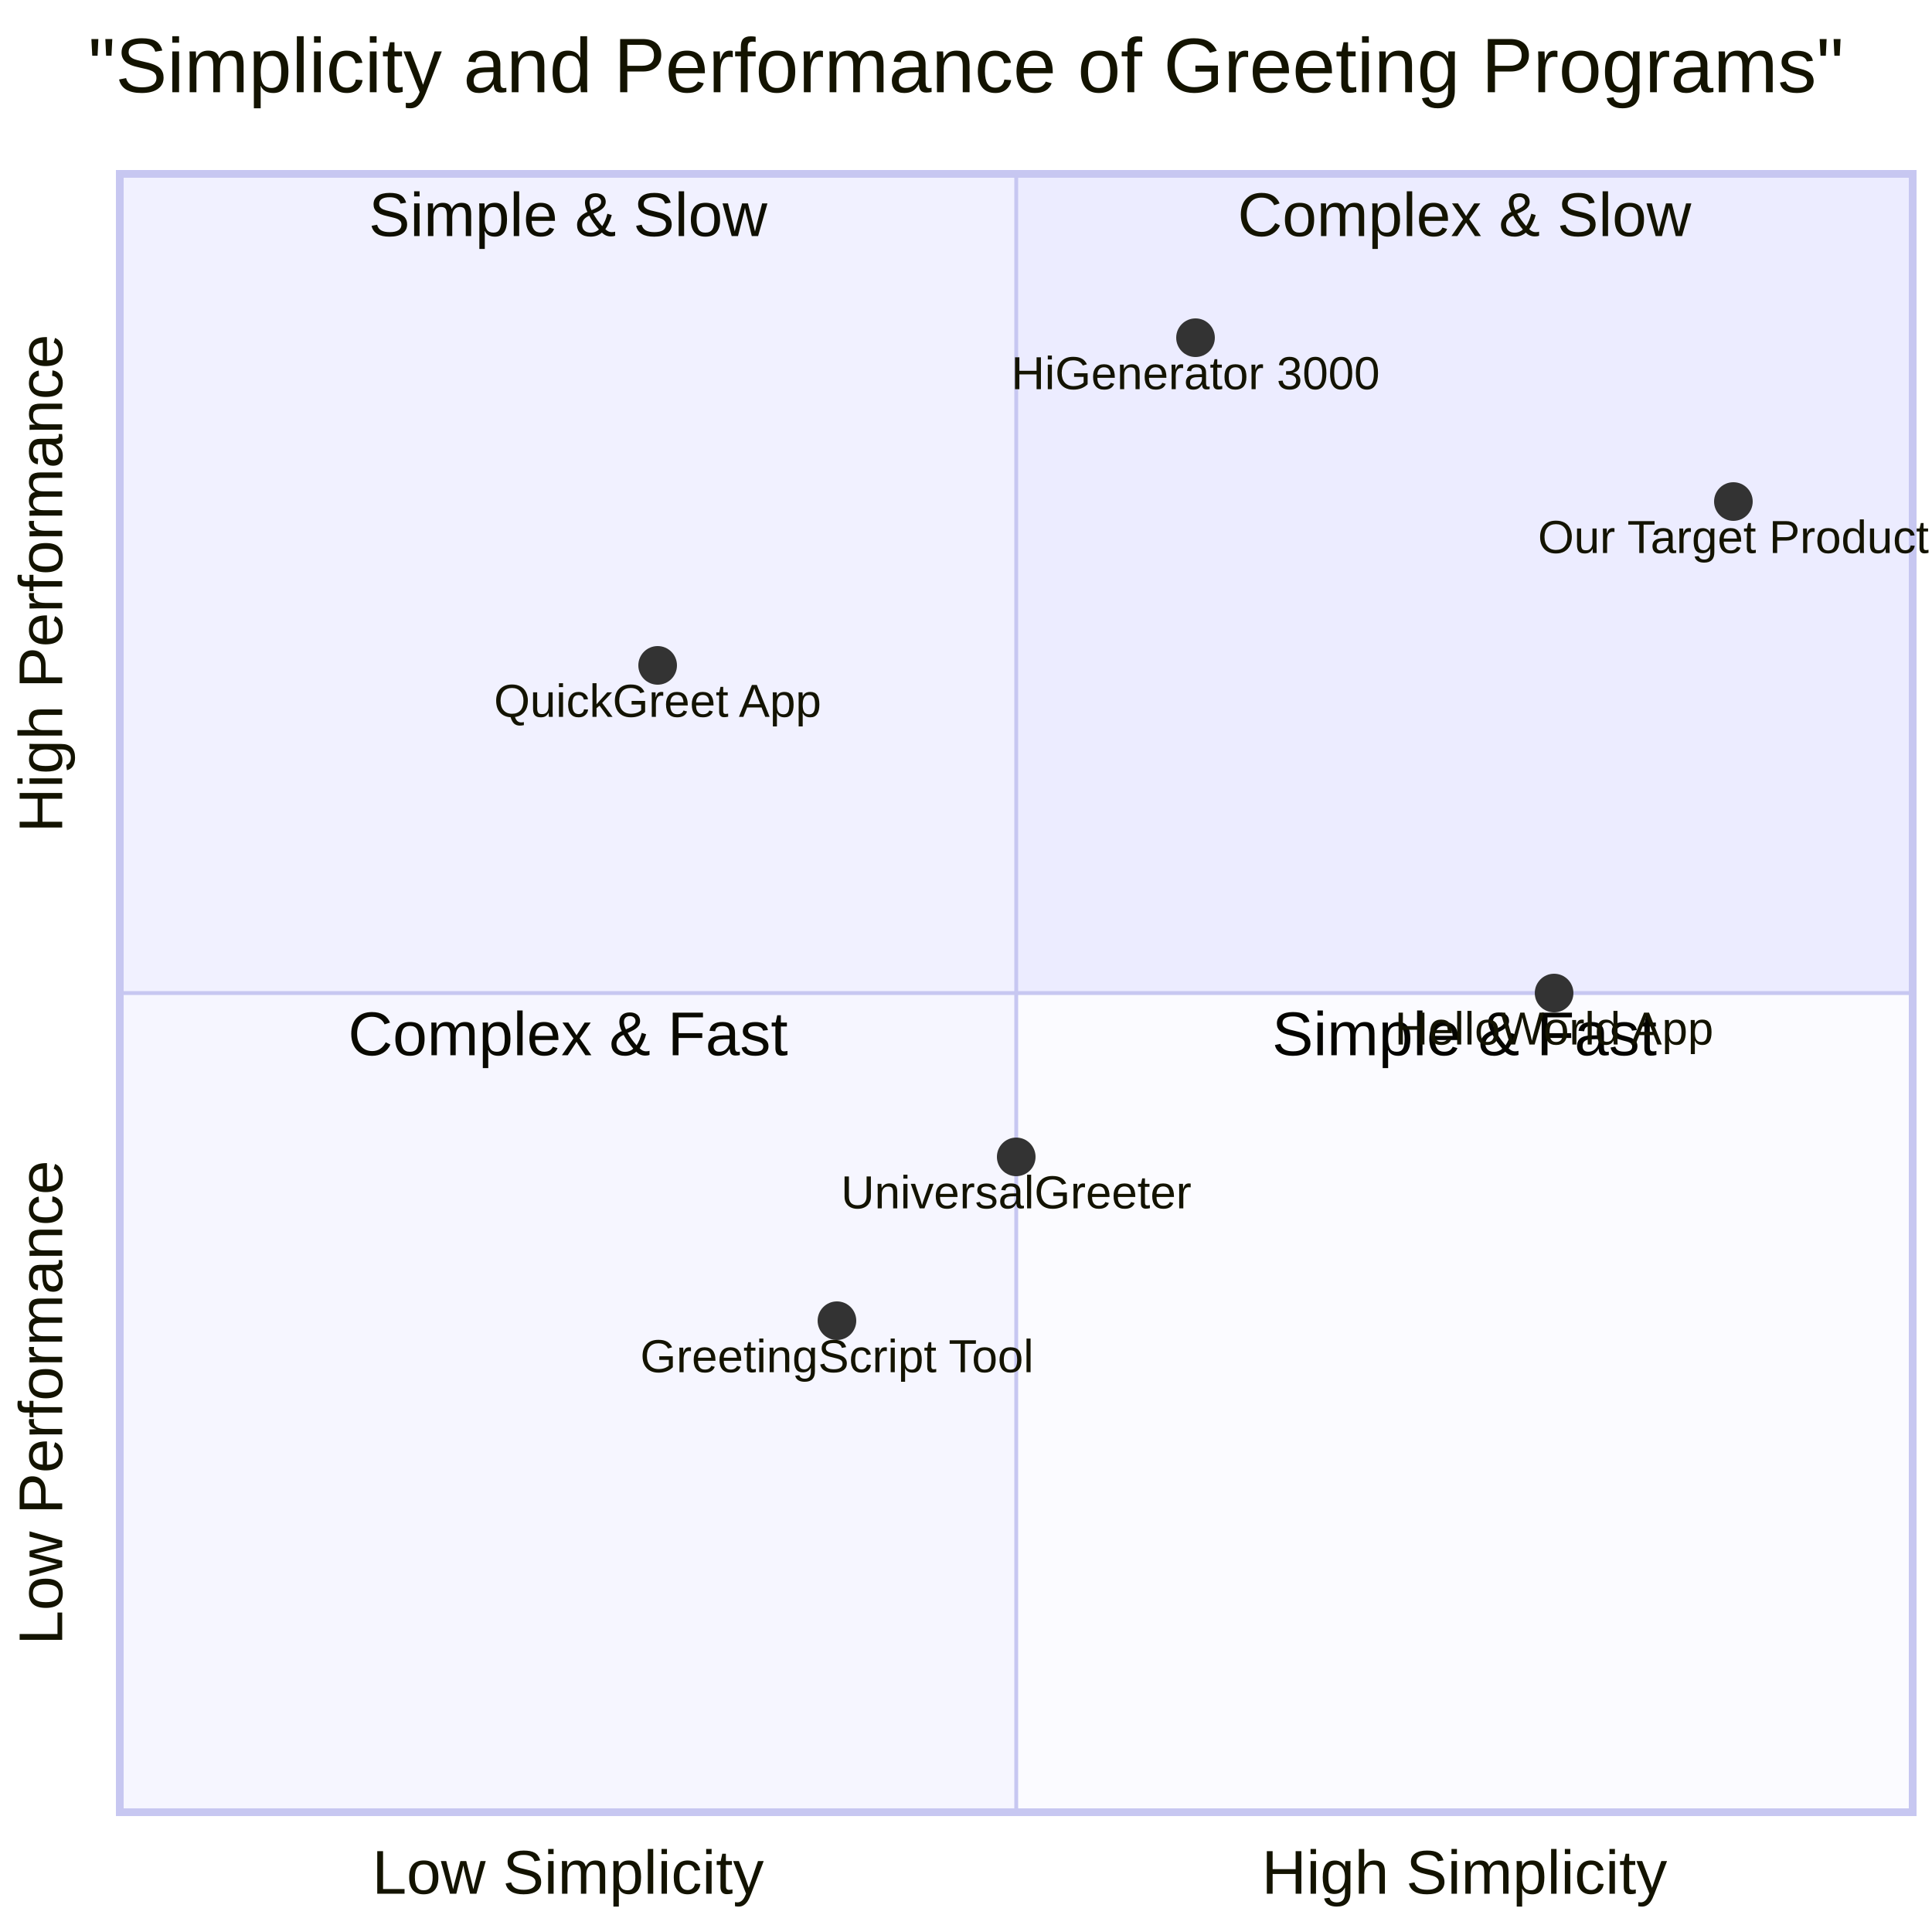
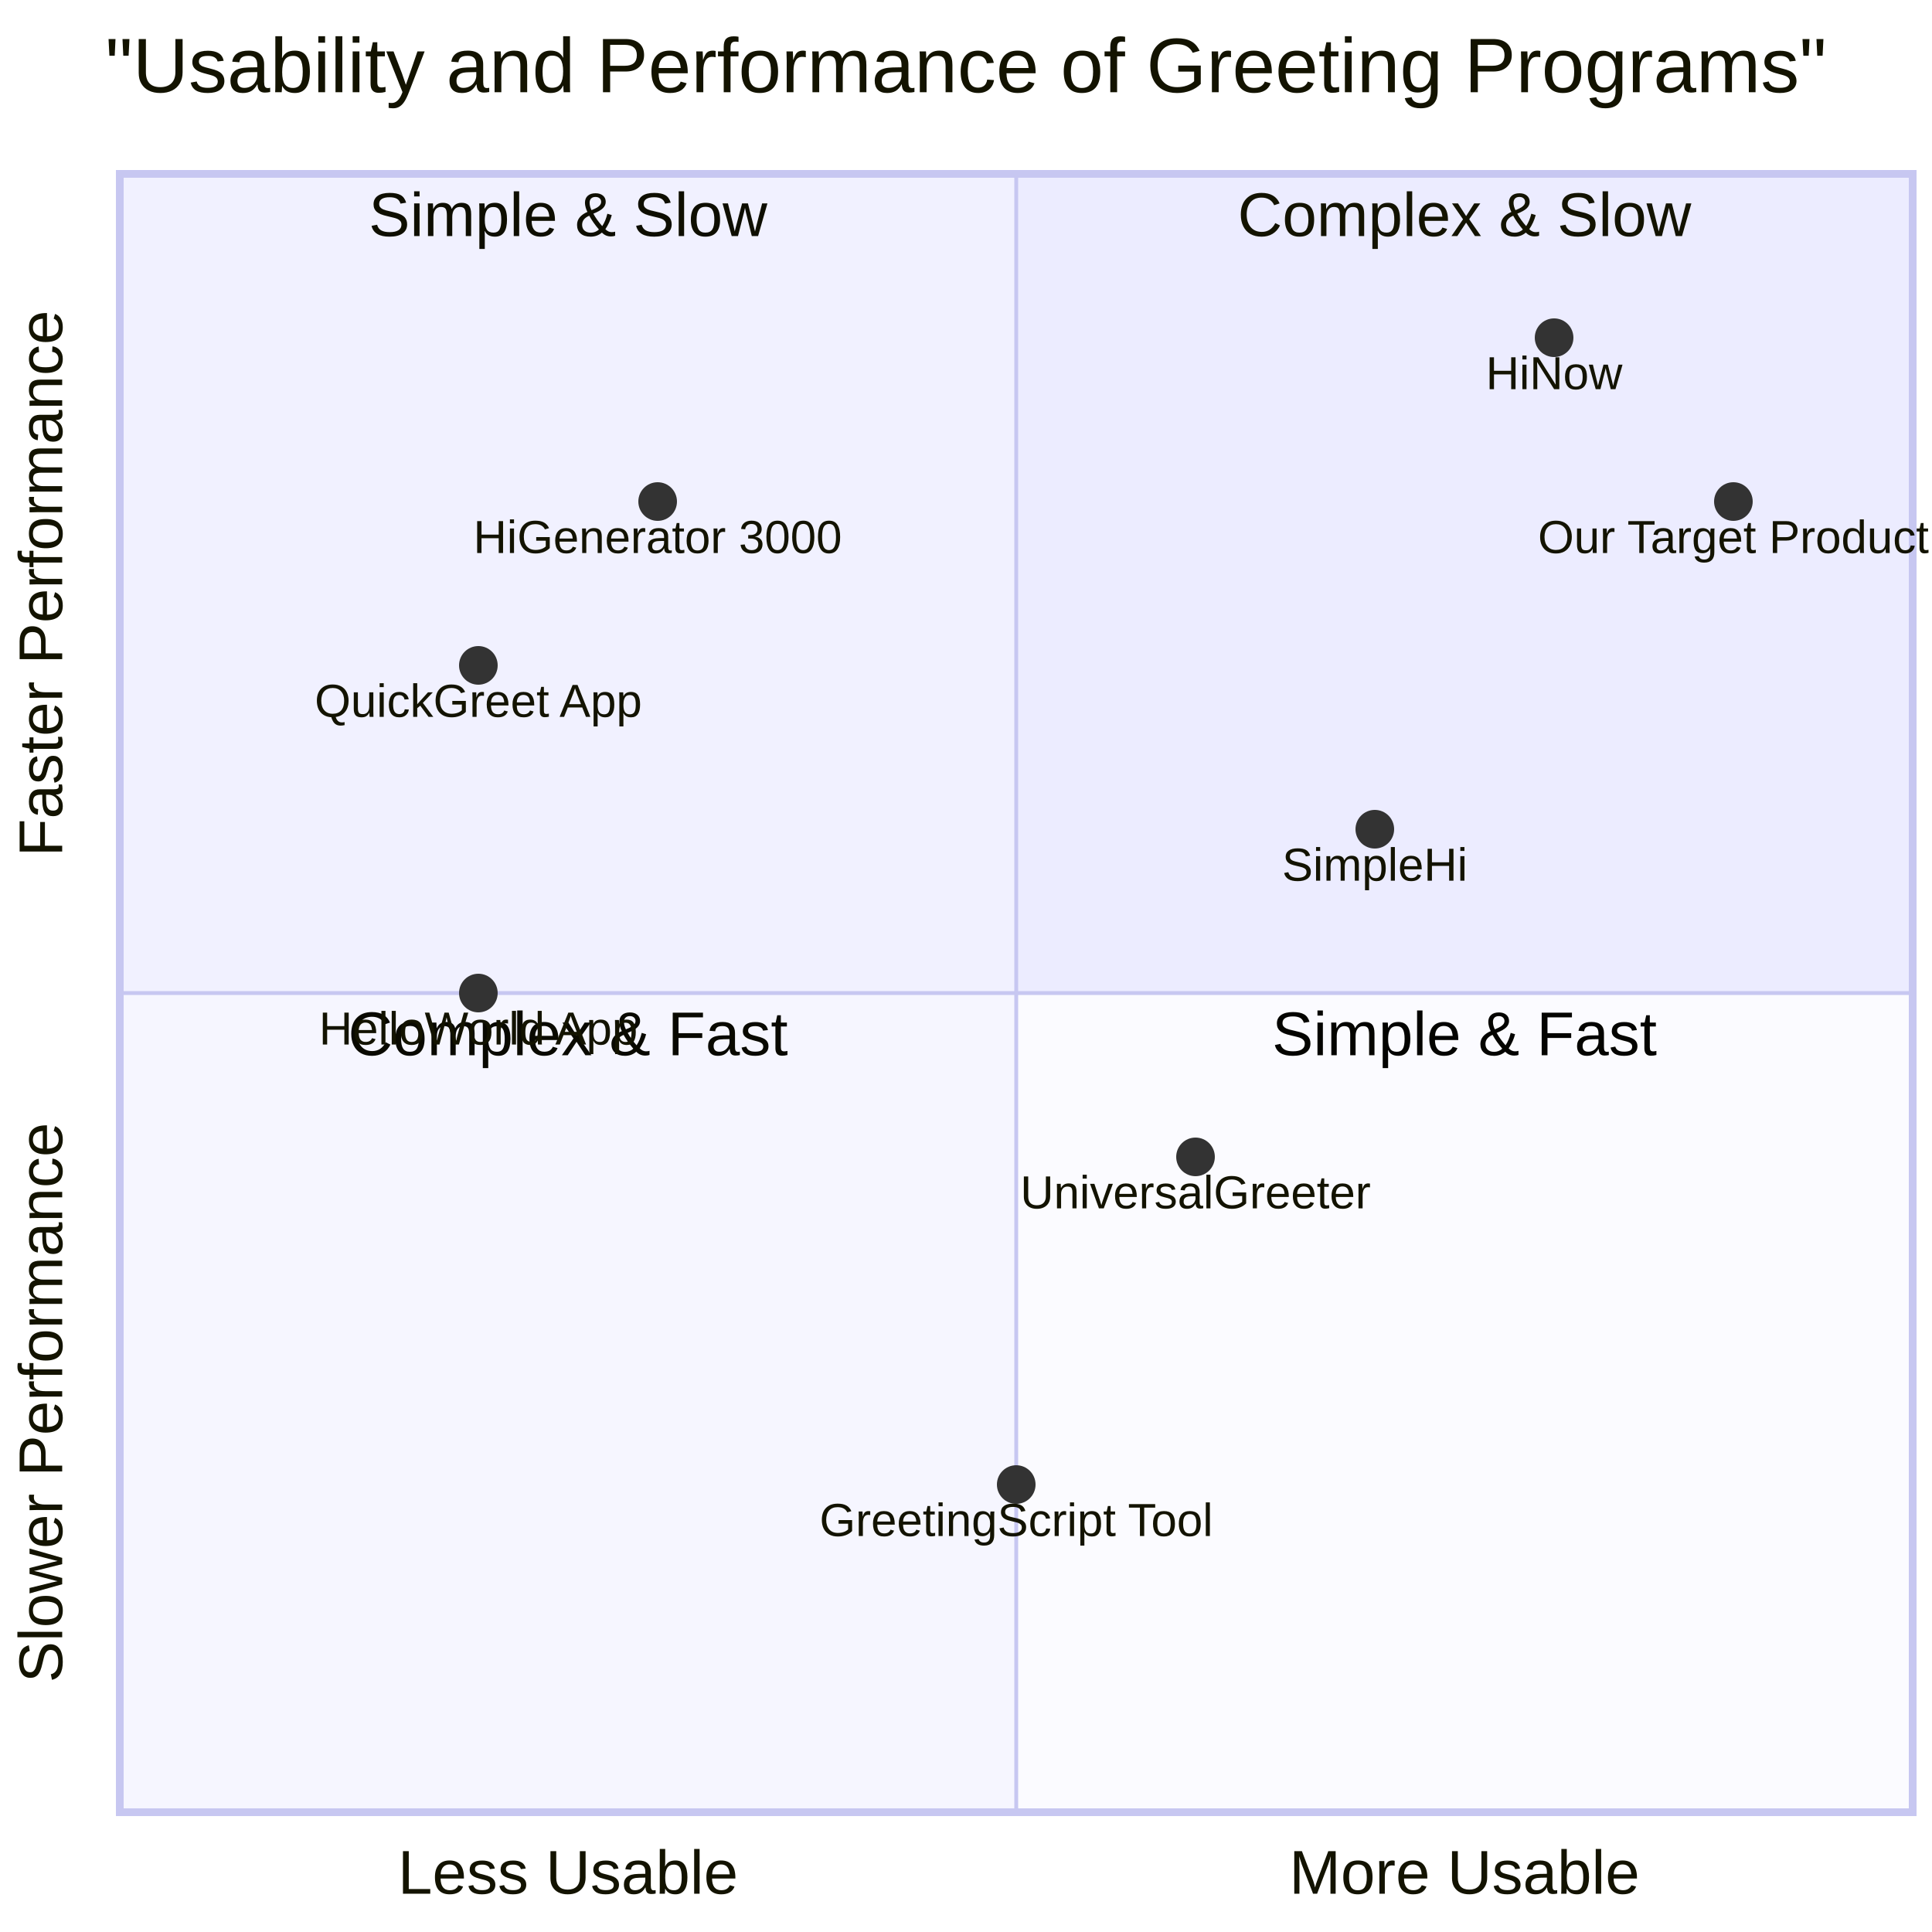
<svg xmlns="http://www.w3.org/2000/svg" aria-roledescription="quadrantChart" role="graphics-document document" viewBox="0 0 500 500" style="max-width: 500px; background-color: white;" width="100%" id="my-svg">
  <style>#my-svg{font-family:"trebuchet ms",verdana,arial,sans-serif;font-size:16px;fill:#333;}#my-svg .error-icon{fill:#552222;}#my-svg .error-text{fill:#552222;stroke:#552222;}#my-svg .edge-thickness-normal{stroke-width:2px;}#my-svg .edge-thickness-thick{stroke-width:3.5px;}#my-svg .edge-pattern-solid{stroke-dasharray:0;}#my-svg .edge-pattern-dashed{stroke-dasharray:3;}#my-svg .edge-pattern-dotted{stroke-dasharray:2;}#my-svg .marker{fill:#333333;stroke:#333333;}#my-svg .marker.cross{stroke:#333333;}#my-svg svg{font-family:"trebuchet ms",verdana,arial,sans-serif;font-size:16px;}#my-svg :root{--mermaid-font-family:"trebuchet ms",verdana,arial,sans-serif;}</style>
  <g />
  <g class="main">
    <g class="quadrants">
      <g class="quadrant">
        <rect fill="#ECECFF" height="212" width="232" y="45" x="263" />
        <text transform="translate(379, 50) rotate(0)" text-anchor="middle" dominant-baseline="hanging" font-size="16" fill="#131300" y="0" x="0">Complex &amp; Slow</text>
      </g>
      <g class="quadrant">
        <rect fill="#f1f1ff" height="212" width="232" y="45" x="31" />
        <text transform="translate(147, 50) rotate(0)" text-anchor="middle" dominant-baseline="hanging" font-size="16" fill="#0e0e00" y="0" x="0">Simple &amp; Slow</text>
      </g>
      <g class="quadrant">
        <rect fill="#f6f6ff" height="212" width="232" y="257" x="31" />
        <text transform="translate(147, 262) rotate(0)" text-anchor="middle" dominant-baseline="hanging" font-size="16" fill="#090900" y="0" x="0">Complex &amp; Fast</text>
      </g>
      <g class="quadrant">
        <rect fill="#fbfbff" height="212" width="232" y="257" x="263" />
        <text transform="translate(379, 262) rotate(0)" text-anchor="middle" dominant-baseline="hanging" font-size="16" fill="#040400" y="0" x="0">Simple &amp; Fast</text>
      </g>
    </g>
    <g class="border">
      <line style="stroke: rgb(199, 199, 241); stroke-width: 2;" y2="45" x2="496" y1="45" x1="30" />
      <line style="stroke: rgb(199, 199, 241); stroke-width: 2;" y2="468" x2="495" y1="46" x1="495" />
      <line style="stroke: rgb(199, 199, 241); stroke-width: 2;" y2="469" x2="496" y1="469" x1="30" />
      <line style="stroke: rgb(199, 199, 241); stroke-width: 2;" y2="468" x2="31" y1="46" x1="31" />
      <line style="stroke: rgb(199, 199, 241); stroke-width: 1;" y2="468" x2="263" y1="46" x1="263" />
      <line style="stroke: rgb(199, 199, 241); stroke-width: 1;" y2="257" x2="494" y1="257" x1="32" />
    </g>
    <g class="data-points">
      <g class="data-point">
        <circle fill="hsl(240, 100%, NaN%)" r="5" cy="129.8" cx="448.6" />
        <text transform="translate(448.6, 134.8) rotate(0)" text-anchor="middle" dominant-baseline="hanging" font-size="12" fill="#131300" y="0" x="0">Our Target Product</text>
      </g>
      <g class="data-point">
-         <circle fill="hsl(240, 100%, NaN%)" r="5" cy="299.4" cx="263" />
-         <text transform="translate(263, 304.4) rotate(0)" text-anchor="middle" dominant-baseline="hanging" font-size="12" fill="#131300" y="0" x="0">UniversalGreeter</text>
+         <circle fill="hsl(240, 100%, NaN%)" r="5" cy="87.4" cx="402.2" />
+         <text transform="translate(402.2, 92.4) rotate(0)" text-anchor="middle" dominant-baseline="hanging" font-size="12" fill="#131300" y="0" x="0">HiNow</text>
      </g>
      <g class="data-point">
-         <circle fill="hsl(240, 100%, NaN%)" r="5" cy="172.2" cx="170.2" />
-         <text transform="translate(170.2, 177.2) rotate(0)" text-anchor="middle" dominant-baseline="hanging" font-size="12" fill="#131300" y="0" x="0">QuickGreet App</text>
+         <circle fill="hsl(240, 100%, NaN%)" r="5" cy="214.6" cx="355.8" />
+         <text transform="translate(355.8, 219.6) rotate(0)" text-anchor="middle" dominant-baseline="hanging" font-size="12" fill="#131300" y="0" x="0">SimpleHi</text>
      </g>
      <g class="data-point">
-         <circle fill="hsl(240, 100%, NaN%)" r="5" cy="87.4" cx="309.4" />
-         <text transform="translate(309.4, 92.4) rotate(0)" text-anchor="middle" dominant-baseline="hanging" font-size="12" fill="#131300" y="0" x="0">HiGenerator 3000</text>
+         <circle fill="hsl(240, 100%, NaN%)" r="5" cy="299.4" cx="309.4" />
+         <text transform="translate(309.4, 304.4) rotate(0)" text-anchor="middle" dominant-baseline="hanging" font-size="12" fill="#131300" y="0" x="0">UniversalGreeter</text>
      </g>
      <g class="data-point">
-         <circle fill="hsl(240, 100%, NaN%)" r="5" cy="341.8" cx="216.6" />
-         <text transform="translate(216.6, 346.8) rotate(0)" text-anchor="middle" dominant-baseline="hanging" font-size="12" fill="#131300" y="0" x="0">GreetingScript Tool</text>
+         <circle fill="hsl(240, 100%, NaN%)" r="5" cy="172.2" cx="123.8" />
+         <text transform="translate(123.8, 177.2) rotate(0)" text-anchor="middle" dominant-baseline="hanging" font-size="12" fill="#131300" y="0" x="0">QuickGreet App</text>
      </g>
      <g class="data-point">
-         <circle fill="hsl(240, 100%, NaN%)" r="5" cy="257" cx="402.2" />
-         <text transform="translate(402.2, 262) rotate(0)" text-anchor="middle" dominant-baseline="hanging" font-size="12" fill="#131300" y="0" x="0">HelloWorld App</text>
+         <circle fill="hsl(240, 100%, NaN%)" r="5" cy="129.8" cx="170.2" />
+         <text transform="translate(170.2, 134.8) rotate(0)" text-anchor="middle" dominant-baseline="hanging" font-size="12" fill="#131300" y="0" x="0">HiGenerator 3000</text>
+       </g>
+       <g class="data-point">
+         <circle fill="hsl(240, 100%, NaN%)" r="5" cy="384.2" cx="263" />
+         <text transform="translate(263, 389.2) rotate(0)" text-anchor="middle" dominant-baseline="hanging" font-size="12" fill="#131300" y="0" x="0">GreetingScript Tool</text>
+       </g>
+       <g class="data-point">
+         <circle fill="hsl(240, 100%, NaN%)" r="5" cy="257" cx="123.8" />
+         <text transform="translate(123.8, 262) rotate(0)" text-anchor="middle" dominant-baseline="hanging" font-size="12" fill="#131300" y="0" x="0">HelloWorld App</text>
      </g>
    </g>
    <g class="labels">
      <g class="label">
-         <text transform="translate(147, 479) rotate(0)" text-anchor="middle" dominant-baseline="hanging" font-size="16" fill="#131300" y="0" x="0">Low Simplicity</text>
+         <text transform="translate(147, 479) rotate(0)" text-anchor="middle" dominant-baseline="hanging" font-size="16" fill="#131300" y="0" x="0">Less Usable</text>
      </g>
      <g class="label">
-         <text transform="translate(379, 479) rotate(0)" text-anchor="middle" dominant-baseline="hanging" font-size="16" fill="#131300" y="0" x="0">High Simplicity</text>
+         <text transform="translate(379, 479) rotate(0)" text-anchor="middle" dominant-baseline="hanging" font-size="16" fill="#131300" y="0" x="0">More Usable</text>
      </g>
      <g class="label">
-         <text transform="translate(5, 363) rotate(-90)" text-anchor="middle" dominant-baseline="hanging" font-size="16" fill="#131300" y="0" x="0">Low Performance</text>
+         <text transform="translate(5, 363) rotate(-90)" text-anchor="middle" dominant-baseline="hanging" font-size="16" fill="#131300" y="0" x="0">Slower Performance</text>
      </g>
      <g class="label">
-         <text transform="translate(5, 151) rotate(-90)" text-anchor="middle" dominant-baseline="hanging" font-size="16" fill="#131300" y="0" x="0">High Performance</text>
+         <text transform="translate(5, 151) rotate(-90)" text-anchor="middle" dominant-baseline="hanging" font-size="16" fill="#131300" y="0" x="0">Faster Performance</text>
      </g>
    </g>
    <g class="title">
-       <text transform="translate(250, 10) rotate(0)" text-anchor="middle" dominant-baseline="hanging" font-size="20" fill="#131300" y="0" x="0">"Simplicity and Performance of Greeting Programs"</text>
+       <text transform="translate(250, 10) rotate(0)" text-anchor="middle" dominant-baseline="hanging" font-size="20" fill="#131300" y="0" x="0">"Usability and Performance of Greeting Programs"</text>
    </g>
  </g>
</svg>
